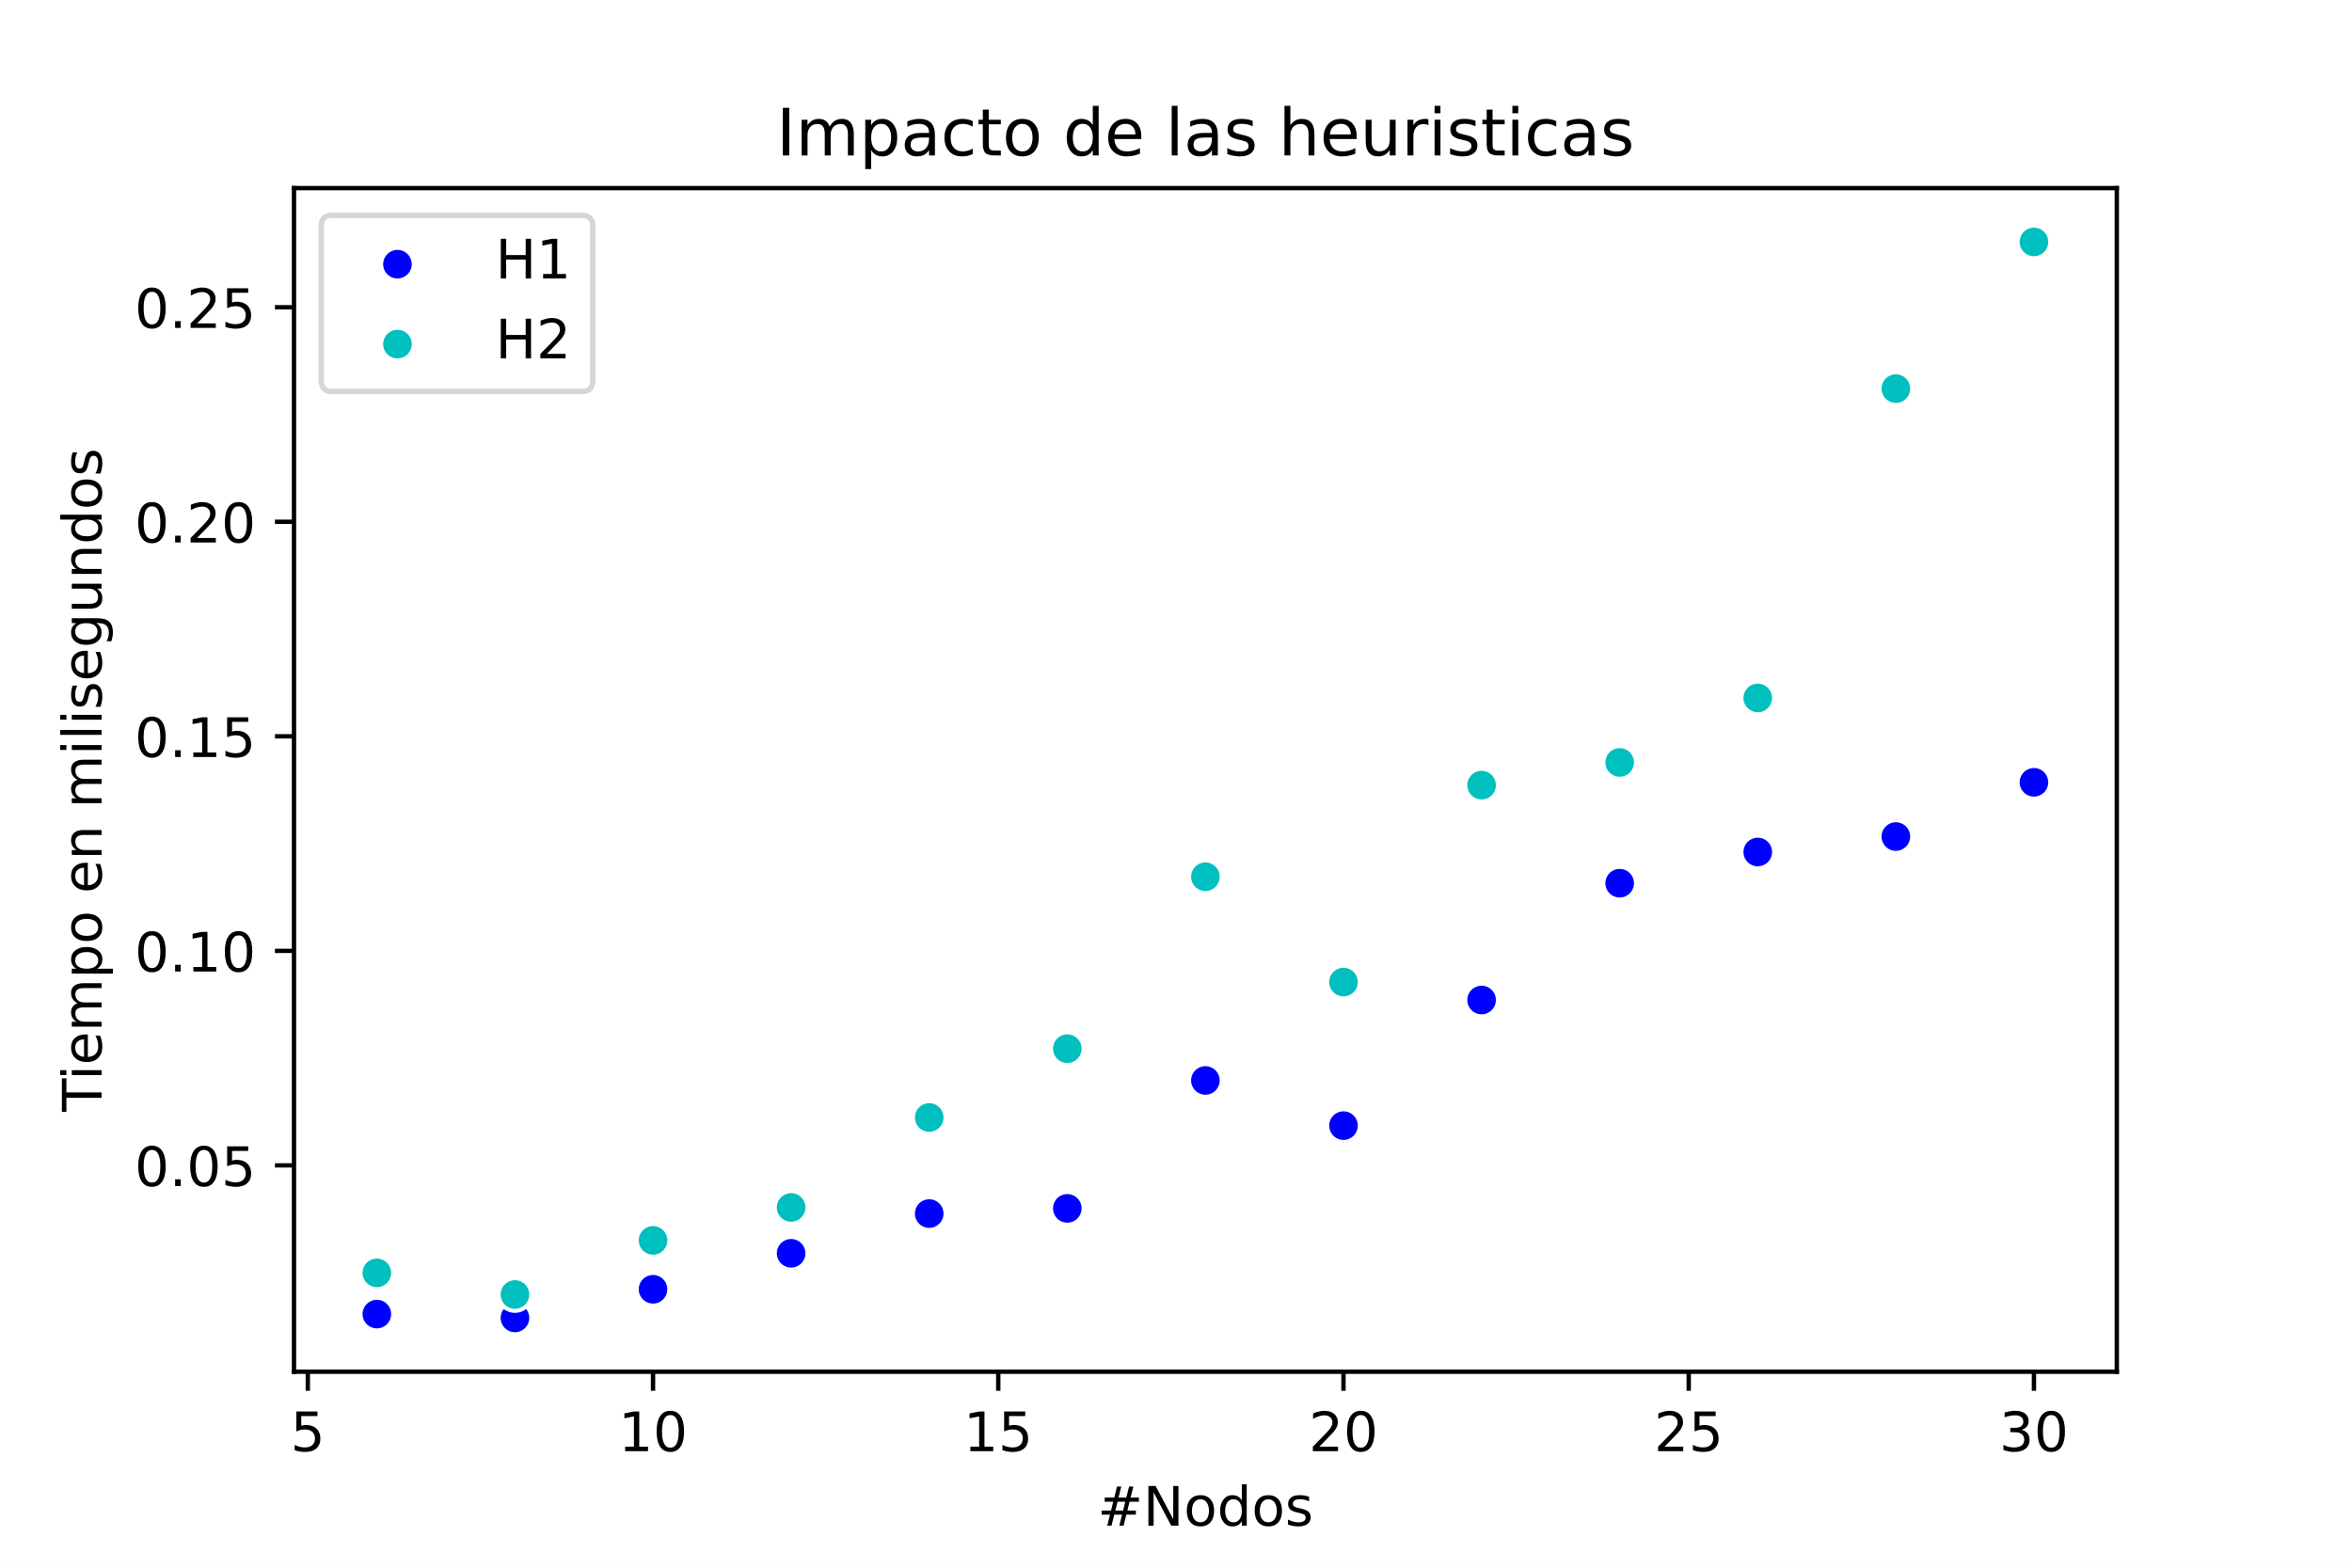
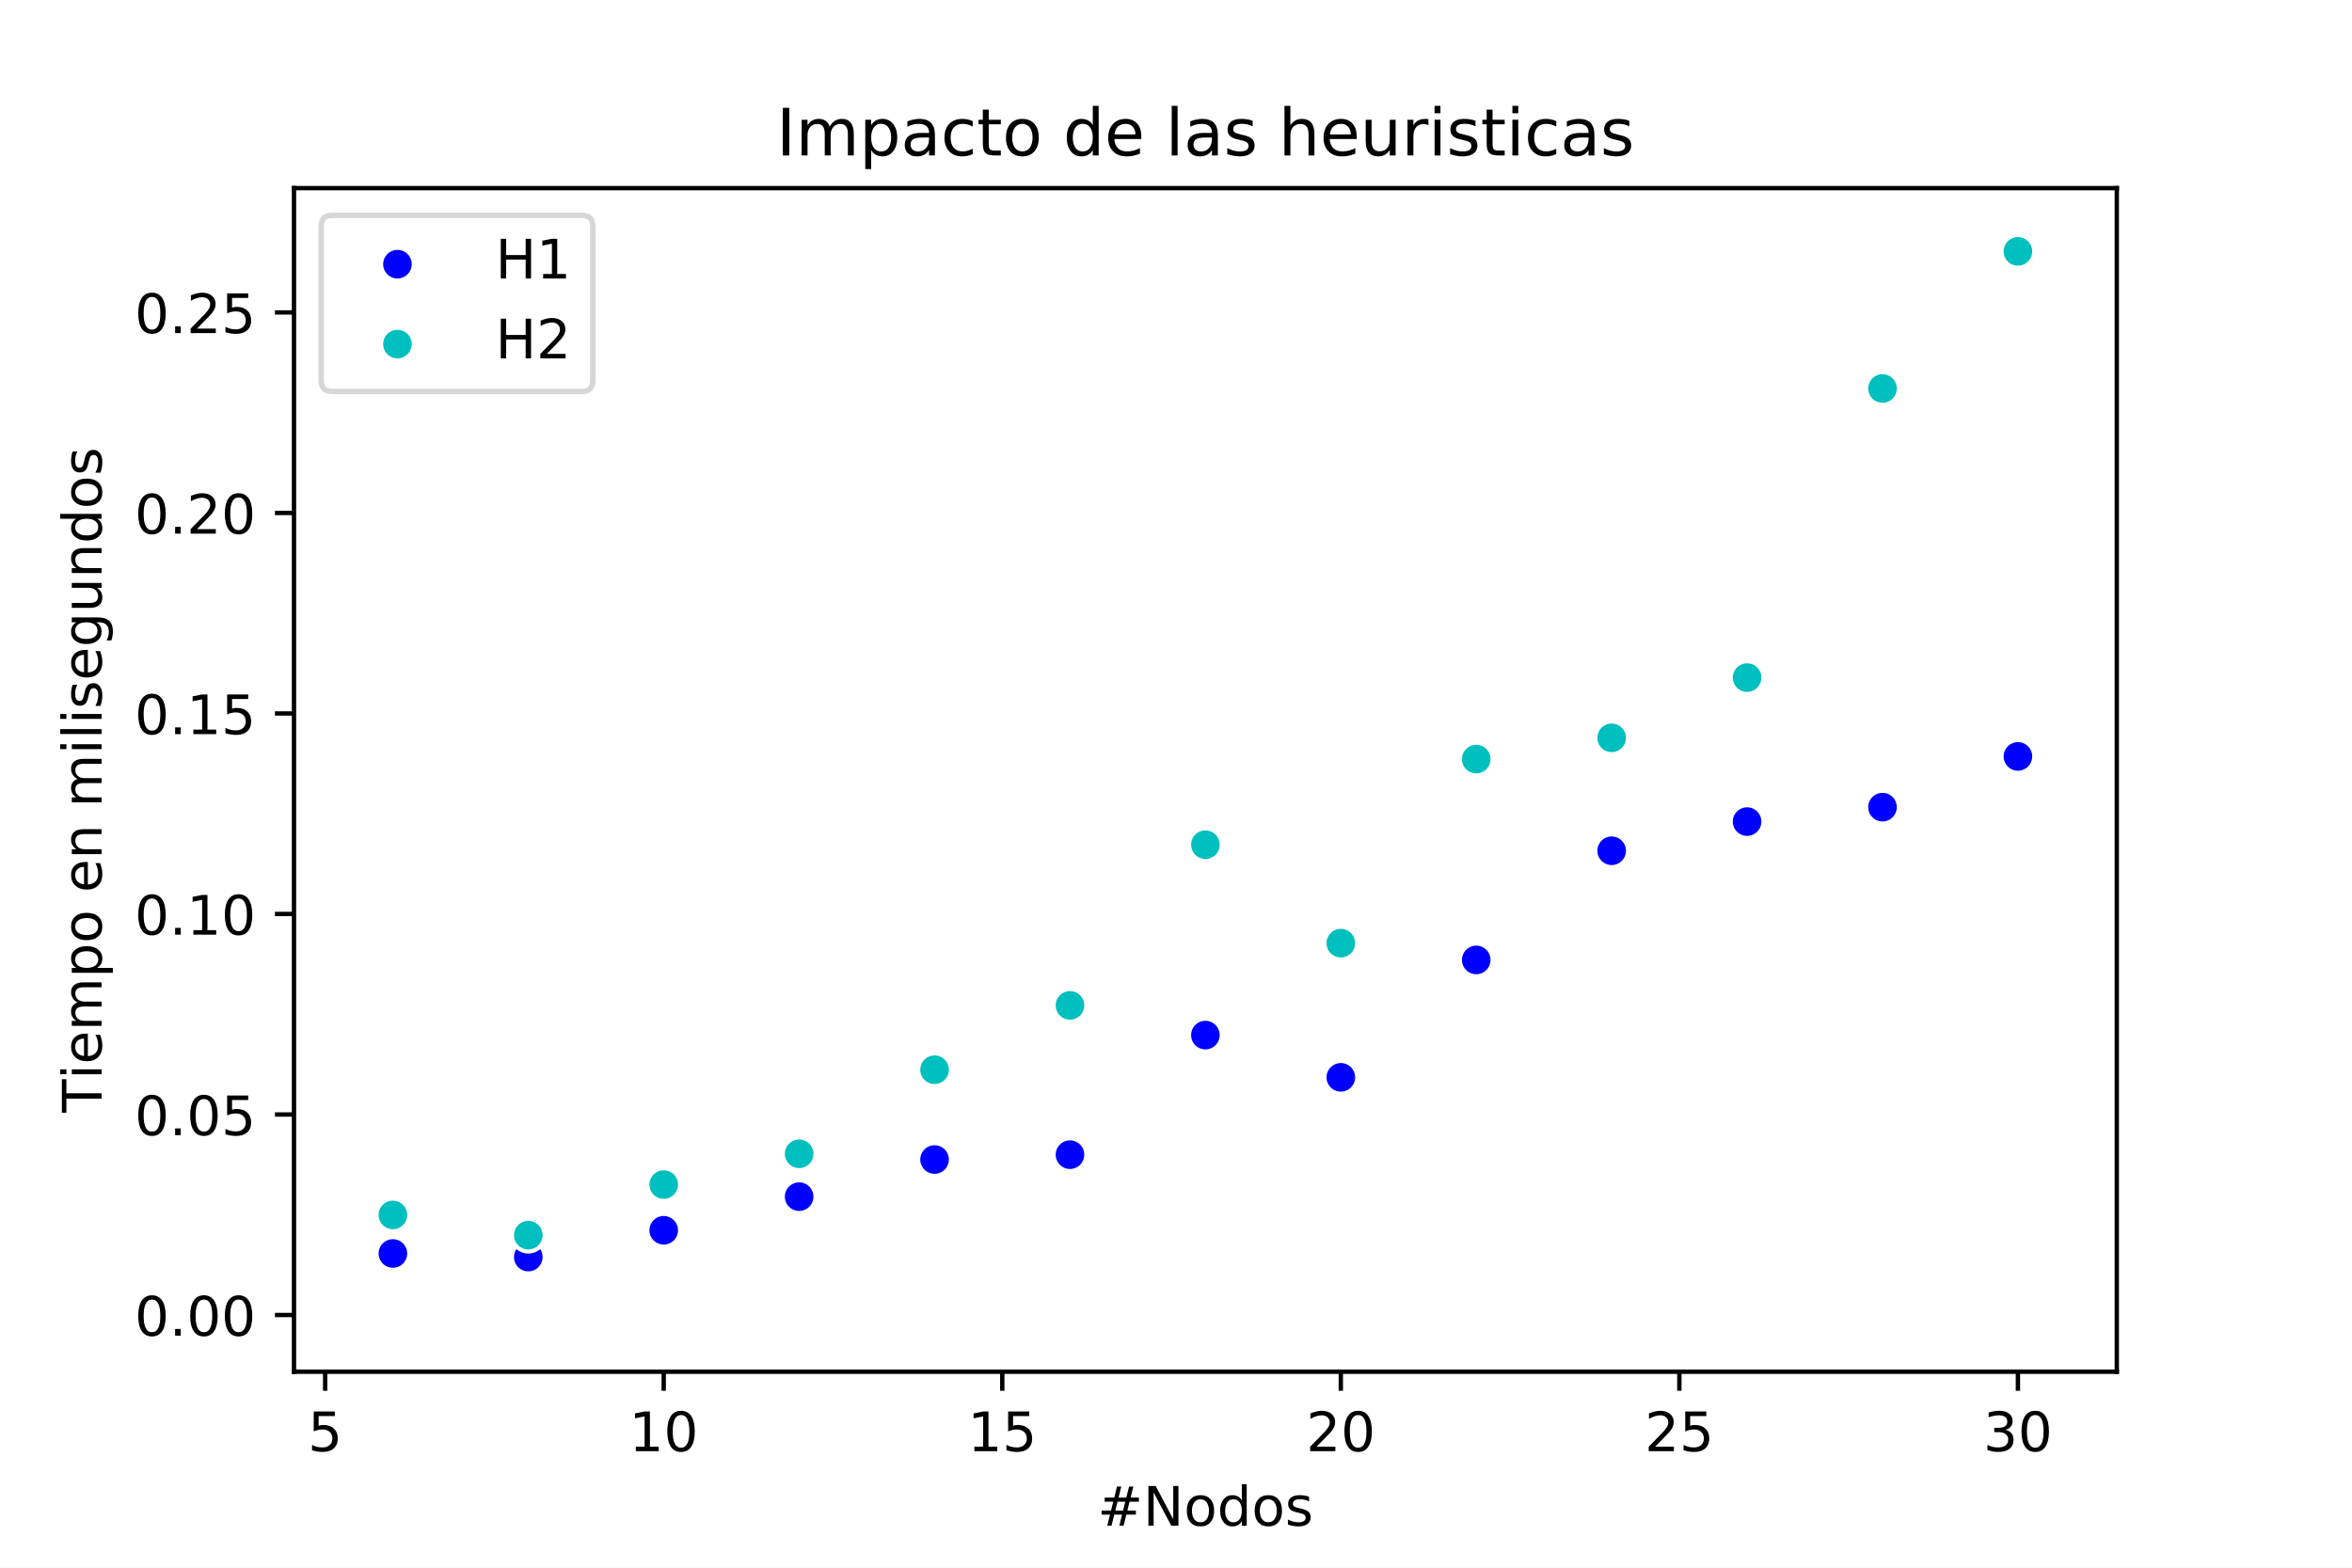
<svg xmlns="http://www.w3.org/2000/svg" xmlns:xlink="http://www.w3.org/1999/xlink" height="288pt" version="1.1" viewBox="0 0 432 288" width="432pt">
  <defs>
    <style type="text/css">
*{stroke-linecap:butt;stroke-linejoin:round;}
  </style>
  </defs>
  <g id="figure_1">
    <g id="patch_1">
      <path d="M 0 288  L 432 288  L 432 0  L 0 0  z " style="fill:#ffffff;" />
    </g>
    <g id="axes_1">
      <g id="patch_2">
        <path d="M 54 252  L 388.8 252  L 388.8 34.56  L 54 34.56  z " style="fill:#ffffff;" />
      </g>
      <g id="PathCollection_1">
        <defs>
-           <path d="M 0 3  C 0.796 3 1.559 2.684 2.121 2.121  C 2.684 1.559 3 0.796 3 0  C 3 -0.796 2.684 -1.559 2.121 -2.121  C 1.559 -2.684 0.796 -3 0 -3  C -0.796 -3 -1.559 -2.684 -2.121 -2.121  C -2.684 -1.559 -3 -0.796 -3 0  C -3 0.796 -2.684 1.559 -2.121 2.121  C -1.559 2.684 -0.796 3 0 3  z " id="mae874a9958" style="stroke:#ffffff;stroke-width:0.75;" />
+           <path d="M 0 3  C 0.796 3 1.559 2.684 2.121 2.121  C 2.684 1.559 3 0.796 3 0  C 3 -0.796 2.684 -1.559 2.121 -2.121  C 1.559 -2.684 0.796 -3 0 -3  C -0.796 -3 -1.559 -2.684 -2.121 -2.121  C -2.684 -1.559 -3 -0.796 -3 0  C -3 0.796 -2.684 1.559 -2.121 2.121  C -1.559 2.684 -0.796 3 0 3  z " id="m3d71fb5de3" style="stroke:#ffffff;stroke-width:0.75;" />
        </defs>
-         <g clip-path="url(#p1e01db3fd3)">
-           <use style="fill:#0000ff;stroke:#ffffff;stroke-width:0.75;" x="69.218" xlink:href="#mae874a9958" y="241.412" />
-           <use style="fill:#0000ff;stroke:#ffffff;stroke-width:0.75;" x="94.582" xlink:href="#mae874a9958" y="242.116" />
-           <use style="fill:#0000ff;stroke:#ffffff;stroke-width:0.75;" x="119.945" xlink:href="#mae874a9958" y="236.854" />
-           <use style="fill:#0000ff;stroke:#ffffff;stroke-width:0.75;" x="145.309" xlink:href="#mae874a9958" y="230.244" />
-           <use style="fill:#0000ff;stroke:#ffffff;stroke-width:0.75;" x="170.673" xlink:href="#mae874a9958" y="222.946" />
-           <use style="fill:#0000ff;stroke:#ffffff;stroke-width:0.75;" x="196.036" xlink:href="#mae874a9958" y="221.992" />
-           <use style="fill:#0000ff;stroke:#ffffff;stroke-width:0.75;" x="221.4" xlink:href="#mae874a9958" y="198.49" />
-           <use style="fill:#0000ff;stroke:#ffffff;stroke-width:0.75;" x="246.764" xlink:href="#mae874a9958" y="206.788" />
-           <use style="fill:#0000ff;stroke:#ffffff;stroke-width:0.75;" x="272.127" xlink:href="#mae874a9958" y="183.713" />
-           <use style="fill:#0000ff;stroke:#ffffff;stroke-width:0.75;" x="297.491" xlink:href="#mae874a9958" y="162.256" />
-           <use style="fill:#0000ff;stroke:#ffffff;stroke-width:0.75;" x="322.855" xlink:href="#mae874a9958" y="156.522" />
-           <use style="fill:#0000ff;stroke:#ffffff;stroke-width:0.75;" x="348.218" xlink:href="#mae874a9958" y="153.684" />
-           <use style="fill:#0000ff;stroke:#ffffff;stroke-width:0.75;" x="373.582" xlink:href="#mae874a9958" y="143.717" />
+         <g clip-path="url(#p40832e9877)">
+           <use style="fill:#0000ff;stroke:#ffffff;stroke-width:0.75;" x="72.163" xlink:href="#m3d71fb5de3" y="230.277" />
+           <use style="fill:#0000ff;stroke:#ffffff;stroke-width:0.75;" x="97.035" xlink:href="#m3d71fb5de3" y="230.935" />
+           <use style="fill:#0000ff;stroke:#ffffff;stroke-width:0.75;" x="121.908" xlink:href="#m3d71fb5de3" y="226.016" />
+           <use style="fill:#0000ff;stroke:#ffffff;stroke-width:0.75;" x="146.781" xlink:href="#m3d71fb5de3" y="219.838" />
+           <use style="fill:#0000ff;stroke:#ffffff;stroke-width:0.75;" x="171.654" xlink:href="#m3d71fb5de3" y="213.018" />
+           <use style="fill:#0000ff;stroke:#ffffff;stroke-width:0.75;" x="196.527" xlink:href="#m3d71fb5de3" y="212.126" />
+           <use style="fill:#0000ff;stroke:#ffffff;stroke-width:0.75;" x="221.4" xlink:href="#m3d71fb5de3" y="190.159" />
+           <use style="fill:#0000ff;stroke:#ffffff;stroke-width:0.75;" x="246.273" xlink:href="#m3d71fb5de3" y="197.916" />
+           <use style="fill:#0000ff;stroke:#ffffff;stroke-width:0.75;" x="271.146" xlink:href="#m3d71fb5de3" y="176.348" />
+           <use style="fill:#0000ff;stroke:#ffffff;stroke-width:0.75;" x="296.019" xlink:href="#m3d71fb5de3" y="156.293" />
+           <use style="fill:#0000ff;stroke:#ffffff;stroke-width:0.75;" x="320.892" xlink:href="#m3d71fb5de3" y="150.934" />
+           <use style="fill:#0000ff;stroke:#ffffff;stroke-width:0.75;" x="345.765" xlink:href="#m3d71fb5de3" y="148.281" />
+           <use style="fill:#0000ff;stroke:#ffffff;stroke-width:0.75;" x="370.637" xlink:href="#m3d71fb5de3" y="138.965" />
        </g>
      </g>
      <g id="PathCollection_2">
        <defs>
-           <path d="M 0 3  C 0.796 3 1.559 2.684 2.121 2.121  C 2.684 1.559 3 0.796 3 0  C 3 -0.796 2.684 -1.559 2.121 -2.121  C 1.559 -2.684 0.796 -3 0 -3  C -0.796 -3 -1.559 -2.684 -2.121 -2.121  C -2.684 -1.559 -3 -0.796 -3 0  C -3 0.796 -2.684 1.559 -2.121 2.121  C -1.559 2.684 -0.796 3 0 3  z " id="mb5995cfe85" style="stroke:#ffffff;stroke-width:0.75;" />
+           <path d="M 0 3  C 0.796 3 1.559 2.684 2.121 2.121  C 2.684 1.559 3 0.796 3 0  C 3 -0.796 2.684 -1.559 2.121 -2.121  C 1.559 -2.684 0.796 -3 0 -3  C -0.796 -3 -1.559 -2.684 -2.121 -2.121  C -2.684 -1.559 -3 -0.796 -3 0  C -3 0.796 -2.684 1.559 -2.121 2.121  C -1.559 2.684 -0.796 3 0 3  z " id="m38a2ca3665" style="stroke:#ffffff;stroke-width:0.75;" />
        </defs>
-         <g clip-path="url(#p1e01db3fd3)">
-           <use style="fill:#00bfbf;stroke:#ffffff;stroke-width:0.75;" x="69.218" xlink:href="#mb5995cfe85" y="233.839" />
-           <use style="fill:#00bfbf;stroke:#ffffff;stroke-width:0.75;" x="94.582" xlink:href="#mb5995cfe85" y="237.812" />
-           <use style="fill:#00bfbf;stroke:#ffffff;stroke-width:0.75;" x="119.945" xlink:href="#mb5995cfe85" y="227.869" />
-           <use style="fill:#00bfbf;stroke:#ffffff;stroke-width:0.75;" x="145.309" xlink:href="#mb5995cfe85" y="221.818" />
-           <use style="fill:#00bfbf;stroke:#ffffff;stroke-width:0.75;" x="170.673" xlink:href="#mb5995cfe85" y="205.294" />
-           <use style="fill:#00bfbf;stroke:#ffffff;stroke-width:0.75;" x="196.036" xlink:href="#mb5995cfe85" y="192.651" />
-           <use style="fill:#00bfbf;stroke:#ffffff;stroke-width:0.75;" x="221.4" xlink:href="#mb5995cfe85" y="161.064" />
-           <use style="fill:#00bfbf;stroke:#ffffff;stroke-width:0.75;" x="246.764" xlink:href="#mb5995cfe85" y="180.416" />
-           <use style="fill:#00bfbf;stroke:#ffffff;stroke-width:0.75;" x="272.127" xlink:href="#mb5995cfe85" y="144.239" />
-           <use style="fill:#00bfbf;stroke:#ffffff;stroke-width:0.75;" x="297.491" xlink:href="#mb5995cfe85" y="140.063" />
-           <use style="fill:#00bfbf;stroke:#ffffff;stroke-width:0.75;" x="322.855" xlink:href="#mb5995cfe85" y="128.221" />
-           <use style="fill:#00bfbf;stroke:#ffffff;stroke-width:0.75;" x="348.218" xlink:href="#mb5995cfe85" y="71.394" />
-           <use style="fill:#00bfbf;stroke:#ffffff;stroke-width:0.75;" x="373.582" xlink:href="#mb5995cfe85" y="44.444" />
+         <g clip-path="url(#p40832e9877)">
+           <use style="fill:#00bfbf;stroke:#ffffff;stroke-width:0.75;" x="72.163" xlink:href="#m38a2ca3665" y="223.199" />
+           <use style="fill:#00bfbf;stroke:#ffffff;stroke-width:0.75;" x="97.035" xlink:href="#m38a2ca3665" y="226.912" />
+           <use style="fill:#00bfbf;stroke:#ffffff;stroke-width:0.75;" x="121.908" xlink:href="#m38a2ca3665" y="217.618" />
+           <use style="fill:#00bfbf;stroke:#ffffff;stroke-width:0.75;" x="146.781" xlink:href="#m38a2ca3665" y="211.963" />
+           <use style="fill:#00bfbf;stroke:#ffffff;stroke-width:0.75;" x="171.654" xlink:href="#m38a2ca3665" y="196.519" />
+           <use style="fill:#00bfbf;stroke:#ffffff;stroke-width:0.75;" x="196.527" xlink:href="#m38a2ca3665" y="184.702" />
+           <use style="fill:#00bfbf;stroke:#ffffff;stroke-width:0.75;" x="221.4" xlink:href="#m38a2ca3665" y="155.179" />
+           <use style="fill:#00bfbf;stroke:#ffffff;stroke-width:0.75;" x="246.273" xlink:href="#m38a2ca3665" y="173.267" />
+           <use style="fill:#00bfbf;stroke:#ffffff;stroke-width:0.75;" x="271.146" xlink:href="#m38a2ca3665" y="139.453" />
+           <use style="fill:#00bfbf;stroke:#ffffff;stroke-width:0.75;" x="296.019" xlink:href="#m38a2ca3665" y="135.55" />
+           <use style="fill:#00bfbf;stroke:#ffffff;stroke-width:0.75;" x="320.892" xlink:href="#m38a2ca3665" y="124.482" />
+           <use style="fill:#00bfbf;stroke:#ffffff;stroke-width:0.75;" x="345.765" xlink:href="#m38a2ca3665" y="71.368" />
+           <use style="fill:#00bfbf;stroke:#ffffff;stroke-width:0.75;" x="370.637" xlink:href="#m38a2ca3665" y="46.179" />
        </g>
      </g>
      <g id="matplotlib.axis_1">
        <g id="xtick_1">
          <g id="line2d_1">
            <defs>
-               <path d="M 0 0  L 0 3.5  " id="m25c4a63af0" style="stroke:#000000;stroke-width:0.8;" />
-             </defs>
-             <g>
-               <use style="stroke:#000000;stroke-width:0.8;" x="56.536" xlink:href="#m25c4a63af0" y="252" />
+               <path d="M 0 0  L 0 3.5  " id="m99ac7ead2f" style="stroke:#000000;stroke-width:0.8;" />
+             </defs>
+             <g>
+               <use style="stroke:#000000;stroke-width:0.8;" x="59.726" xlink:href="#m99ac7ead2f" y="252" />
            </g>
          </g>
          <g id="text_1">
            <defs>
              <path d="M 10.797 72.906  L 49.516 72.906  L 49.516 64.594  L 19.828 64.594  L 19.828 46.734  Q 21.969 47.469 24.109 47.828  Q 26.266 48.188 28.422 48.188  Q 40.625 48.188 47.75 41.5  Q 54.891 34.812 54.891 23.391  Q 54.891 11.625 47.562 5.094  Q 40.234 -1.422 26.906 -1.422  Q 22.312 -1.422 17.547 -0.641  Q 12.797 0.141 7.719 1.703  L 7.719 11.625  Q 12.109 9.234 16.797 8.062  Q 21.484 6.891 26.703 6.891  Q 35.156 6.891 40.078 11.328  Q 45.016 15.766 45.016 23.391  Q 45.016 31 40.078 35.438  Q 35.156 39.891 26.703 39.891  Q 22.75 39.891 18.812 39.016  Q 14.891 38.141 10.797 36.281  z " id="DejaVuSans-53" />
            </defs>
-             <g transform="translate(53.35511 266.5984)scale(0.1 -0.1)">
+             <g transform="translate(56.54485 266.5984)scale(0.1 -0.1)">
              <use xlink:href="#DejaVuSans-53" />
            </g>
          </g>
        </g>
        <g id="xtick_2">
          <g id="line2d_2">
            <g>
-               <use style="stroke:#000000;stroke-width:0.8;" x="119.945" xlink:href="#m25c4a63af0" y="252" />
+               <use style="stroke:#000000;stroke-width:0.8;" x="121.908" xlink:href="#m99ac7ead2f" y="252" />
            </g>
          </g>
          <g id="text_2">
            <defs>
              <path d="M 12.406 8.297  L 28.516 8.297  L 28.516 63.922  L 10.984 60.406  L 10.984 69.391  L 28.422 72.906  L 38.281 72.906  L 38.281 8.297  L 54.391 8.297  L 54.391 0  L 12.406 0  z " id="DejaVuSans-49" />
              <path d="M 31.781 66.406  Q 24.172 66.406 20.328 58.906  Q 16.5 51.422 16.5 36.375  Q 16.5 21.391 20.328 13.891  Q 24.172 6.391 31.781 6.391  Q 39.453 6.391 43.281 13.891  Q 47.125 21.391 47.125 36.375  Q 47.125 51.422 43.281 58.906  Q 39.453 66.406 31.781 66.406  z M 31.781 74.219  Q 44.047 74.219 50.516 64.516  Q 56.984 54.828 56.984 36.375  Q 56.984 17.969 50.516 8.266  Q 44.047 -1.422 31.781 -1.422  Q 19.531 -1.422 13.062 8.266  Q 6.594 17.969 6.594 36.375  Q 6.594 54.828 13.062 64.516  Q 19.531 74.219 31.781 74.219  z " id="DejaVuSans-48" />
            </defs>
-             <g transform="translate(113.583 266.5984)scale(0.1 -0.1)">
+             <g transform="translate(115.5459 266.5984)scale(0.1 -0.1)">
              <use xlink:href="#DejaVuSans-49" />
              <use x="63.623" xlink:href="#DejaVuSans-48" />
            </g>
          </g>
        </g>
        <g id="xtick_3">
          <g id="line2d_3">
            <g>
-               <use style="stroke:#000000;stroke-width:0.8;" x="183.355" xlink:href="#m25c4a63af0" y="252" />
+               <use style="stroke:#000000;stroke-width:0.8;" x="184.091" xlink:href="#m99ac7ead2f" y="252" />
            </g>
          </g>
          <g id="text_3">
-             <g transform="translate(176.992 266.5984)scale(0.1 -0.1)">
+             <g transform="translate(177.7281 266.5984)scale(0.1 -0.1)">
              <use xlink:href="#DejaVuSans-49" />
              <use x="63.623" xlink:href="#DejaVuSans-53" />
            </g>
          </g>
        </g>
        <g id="xtick_4">
          <g id="line2d_4">
            <g>
-               <use style="stroke:#000000;stroke-width:0.8;" x="246.764" xlink:href="#m25c4a63af0" y="252" />
+               <use style="stroke:#000000;stroke-width:0.8;" x="246.273" xlink:href="#m99ac7ead2f" y="252" />
            </g>
          </g>
          <g id="text_4">
            <defs>
              <path d="M 19.188 8.297  L 53.609 8.297  L 53.609 0  L 7.328 0  L 7.328 8.297  Q 12.938 14.109 22.625 23.891  Q 32.328 33.688 34.812 36.531  Q 39.547 41.844 41.422 45.531  Q 43.312 49.219 43.312 52.781  Q 43.312 58.594 39.234 62.25  Q 35.156 65.922 28.609 65.922  Q 23.969 65.922 18.812 64.312  Q 13.672 62.703 7.812 59.422  L 7.812 69.391  Q 13.766 71.781 18.938 73  Q 24.125 74.219 28.422 74.219  Q 39.75 74.219 46.484 68.547  Q 53.219 62.891 53.219 53.422  Q 53.219 48.922 51.531 44.891  Q 49.859 40.875 45.406 35.406  Q 44.188 33.984 37.641 27.219  Q 31.109 20.453 19.188 8.297  z " id="DejaVuSans-50" />
            </defs>
-             <g transform="translate(240.4011 266.5984)scale(0.1 -0.1)">
+             <g transform="translate(239.9104 266.5984)scale(0.1 -0.1)">
              <use xlink:href="#DejaVuSans-50" />
              <use x="63.623" xlink:href="#DejaVuSans-48" />
            </g>
          </g>
        </g>
        <g id="xtick_5">
          <g id="line2d_5">
            <g>
-               <use style="stroke:#000000;stroke-width:0.8;" x="310.173" xlink:href="#m25c4a63af0" y="252" />
+               <use style="stroke:#000000;stroke-width:0.8;" x="308.455" xlink:href="#m99ac7ead2f" y="252" />
            </g>
          </g>
          <g id="text_5">
-             <g transform="translate(303.8102 266.5984)scale(0.1 -0.1)">
+             <g transform="translate(302.0927 266.5984)scale(0.1 -0.1)">
              <use xlink:href="#DejaVuSans-50" />
              <use x="63.623" xlink:href="#DejaVuSans-53" />
            </g>
          </g>
        </g>
        <g id="xtick_6">
          <g id="line2d_6">
            <g>
-               <use style="stroke:#000000;stroke-width:0.8;" x="373.582" xlink:href="#m25c4a63af0" y="252" />
+               <use style="stroke:#000000;stroke-width:0.8;" x="370.637" xlink:href="#m99ac7ead2f" y="252" />
            </g>
          </g>
          <g id="text_6">
            <defs>
              <path d="M 40.578 39.312  Q 47.656 37.797 51.625 33  Q 55.609 28.219 55.609 21.188  Q 55.609 10.406 48.188 4.484  Q 40.766 -1.422 27.094 -1.422  Q 22.516 -1.422 17.656 -0.516  Q 12.797 0.391 7.625 2.203  L 7.625 11.719  Q 11.719 9.328 16.594 8.109  Q 21.484 6.891 26.812 6.891  Q 36.078 6.891 40.938 10.547  Q 45.797 14.203 45.797 21.188  Q 45.797 27.641 41.281 31.266  Q 36.766 34.906 28.719 34.906  L 20.219 34.906  L 20.219 43.016  L 29.109 43.016  Q 36.375 43.016 40.234 45.922  Q 44.094 48.828 44.094 54.297  Q 44.094 59.906 40.109 62.906  Q 36.141 65.922 28.719 65.922  Q 24.656 65.922 20.016 65.031  Q 15.375 64.156 9.812 62.312  L 9.812 71.094  Q 15.438 72.656 20.344 73.438  Q 25.25 74.219 29.594 74.219  Q 40.828 74.219 47.359 69.109  Q 53.906 64.016 53.906 55.328  Q 53.906 49.266 50.438 45.094  Q 46.969 40.922 40.578 39.312  z " id="DejaVuSans-51" />
            </defs>
-             <g transform="translate(367.2193 266.5984)scale(0.1 -0.1)">
+             <g transform="translate(364.2749 266.5984)scale(0.1 -0.1)">
              <use xlink:href="#DejaVuSans-51" />
              <use x="63.623" xlink:href="#DejaVuSans-48" />
            </g>
          </g>
        </g>
        <g id="text_7">
          <defs>
            <path d="M 51.125 44  L 36.922 44  L 32.812 27.688  L 47.125 27.688  z M 43.797 71.781  L 38.719 51.516  L 52.984 51.516  L 58.109 71.781  L 65.922 71.781  L 60.891 51.516  L 76.125 51.516  L 76.125 44  L 58.984 44  L 54.984 27.688  L 70.516 27.688  L 70.516 20.219  L 53.078 20.219  L 48 0  L 40.188 0  L 45.219 20.219  L 30.906 20.219  L 25.875 0  L 18.016 0  L 23.094 20.219  L 7.719 20.219  L 7.719 27.688  L 24.906 27.688  L 29 44  L 13.281 44  L 13.281 51.516  L 30.906 51.516  L 35.891 71.781  z " id="DejaVuSans-35" />
            <path d="M 9.812 72.906  L 23.094 72.906  L 55.422 11.922  L 55.422 72.906  L 64.984 72.906  L 64.984 0  L 51.703 0  L 19.391 60.984  L 19.391 0  L 9.812 0  z " id="DejaVuSans-78" />
            <path d="M 30.609 48.391  Q 23.391 48.391 19.188 42.75  Q 14.984 37.109 14.984 27.297  Q 14.984 17.484 19.156 11.844  Q 23.344 6.203 30.609 6.203  Q 37.797 6.203 41.984 11.859  Q 46.188 17.531 46.188 27.297  Q 46.188 37.016 41.984 42.703  Q 37.797 48.391 30.609 48.391  z M 30.609 56  Q 42.328 56 49.016 48.375  Q 55.719 40.766 55.719 27.297  Q 55.719 13.875 49.016 6.219  Q 42.328 -1.422 30.609 -1.422  Q 18.844 -1.422 12.172 6.219  Q 5.516 13.875 5.516 27.297  Q 5.516 40.766 12.172 48.375  Q 18.844 56 30.609 56  z " id="DejaVuSans-111" />
            <path d="M 45.406 46.391  L 45.406 75.984  L 54.391 75.984  L 54.391 0  L 45.406 0  L 45.406 8.203  Q 42.578 3.328 38.25 0.953  Q 33.938 -1.422 27.875 -1.422  Q 17.969 -1.422 11.734 6.484  Q 5.516 14.406 5.516 27.297  Q 5.516 40.188 11.734 48.094  Q 17.969 56 27.875 56  Q 33.938 56 38.25 53.625  Q 42.578 51.266 45.406 46.391  z M 14.797 27.297  Q 14.797 17.391 18.875 11.75  Q 22.953 6.109 30.078 6.109  Q 37.203 6.109 41.297 11.75  Q 45.406 17.391 45.406 27.297  Q 45.406 37.203 41.297 42.844  Q 37.203 48.484 30.078 48.484  Q 22.953 48.484 18.875 42.844  Q 14.797 37.203 14.797 27.297  z " id="DejaVuSans-100" />
            <path d="M 44.281 53.078  L 44.281 44.578  Q 40.484 46.531 36.375 47.5  Q 32.281 48.484 27.875 48.484  Q 21.188 48.484 17.844 46.438  Q 14.5 44.391 14.5 40.281  Q 14.5 37.156 16.891 35.375  Q 19.281 33.594 26.516 31.984  L 29.594 31.297  Q 39.156 29.25 43.188 25.516  Q 47.219 21.781 47.219 15.094  Q 47.219 7.469 41.188 3.016  Q 35.156 -1.422 24.609 -1.422  Q 20.219 -1.422 15.453 -0.562  Q 10.688 0.297 5.422 2  L 5.422 11.281  Q 10.406 8.688 15.234 7.391  Q 20.062 6.109 24.812 6.109  Q 31.156 6.109 34.562 8.281  Q 37.984 10.453 37.984 14.406  Q 37.984 18.062 35.516 20.016  Q 33.062 21.969 24.703 23.781  L 21.578 24.516  Q 13.234 26.266 9.516 29.906  Q 5.812 33.547 5.812 39.891  Q 5.812 47.609 11.281 51.797  Q 16.75 56 26.812 56  Q 31.781 56 36.172 55.266  Q 40.578 54.547 44.281 53.078  z " id="DejaVuSans-115" />
          </defs>
          <g transform="translate(201.5719 280.2766)scale(0.1 -0.1)">
            <use xlink:href="#DejaVuSans-35" />
            <use x="83.789" xlink:href="#DejaVuSans-78" />
            <use x="158.594" xlink:href="#DejaVuSans-111" />
            <use x="219.775" xlink:href="#DejaVuSans-100" />
            <use x="283.252" xlink:href="#DejaVuSans-111" />
            <use x="344.434" xlink:href="#DejaVuSans-115" />
          </g>
        </g>
      </g>
      <g id="matplotlib.axis_2">
        <g id="ytick_1">
          <g id="line2d_7">
            <defs>
-               <path d="M 0 0  L -3.5 0  " id="m6a67fa7d9d" style="stroke:#000000;stroke-width:0.8;" />
-             </defs>
-             <g>
-               <use style="stroke:#000000;stroke-width:0.8;" x="54" xlink:href="#m6a67fa7d9d" y="214.093" />
+               <path d="M 0 0  L -3.5 0  " id="m29cf73352a" style="stroke:#000000;stroke-width:0.8;" />
+             </defs>
+             <g>
+               <use style="stroke:#000000;stroke-width:0.8;" x="54" xlink:href="#m29cf73352a" y="241.58" />
            </g>
          </g>
          <g id="text_8">
            <defs>
              <path d="M 10.688 12.406  L 21 12.406  L 21 0  L 10.688 0  z " id="DejaVuSans-46" />
            </defs>
-             <g transform="translate(24.73438 217.8926)scale(0.1 -0.1)">
+             <g transform="translate(24.73438 245.3793)scale(0.1 -0.1)">
+               <use xlink:href="#DejaVuSans-48" />
+               <use x="63.623" xlink:href="#DejaVuSans-46" />
+               <use x="95.41" xlink:href="#DejaVuSans-48" />
+               <use x="159.033" xlink:href="#DejaVuSans-48" />
+             </g>
+           </g>
+         </g>
+         <g id="ytick_2">
+           <g id="line2d_8">
+             <g>
+               <use style="stroke:#000000;stroke-width:0.8;" x="54" xlink:href="#m29cf73352a" y="204.743" />
+             </g>
+           </g>
+           <g id="text_9">
+             <g transform="translate(24.73438 208.5425)scale(0.1 -0.1)">
              <use xlink:href="#DejaVuSans-48" />
              <use x="63.623" xlink:href="#DejaVuSans-46" />
              <use x="95.41" xlink:href="#DejaVuSans-48" />
              <use x="159.033" xlink:href="#DejaVuSans-53" />
            </g>
          </g>
        </g>
-         <g id="ytick_2">
-           <g id="line2d_8">
-             <g>
-               <use style="stroke:#000000;stroke-width:0.8;" x="54" xlink:href="#m6a67fa7d9d" y="174.681" />
-             </g>
-           </g>
-           <g id="text_9">
-             <g transform="translate(24.73438 178.4804)scale(0.1 -0.1)">
+         <g id="ytick_3">
+           <g id="line2d_9">
+             <g>
+               <use style="stroke:#000000;stroke-width:0.8;" x="54" xlink:href="#m29cf73352a" y="167.906" />
+             </g>
+           </g>
+           <g id="text_10">
+             <g transform="translate(24.73438 171.7056)scale(0.1 -0.1)">
              <use xlink:href="#DejaVuSans-48" />
              <use x="63.623" xlink:href="#DejaVuSans-46" />
              <use x="95.41" xlink:href="#DejaVuSans-49" />
              <use x="159.033" xlink:href="#DejaVuSans-48" />
            </g>
          </g>
        </g>
-         <g id="ytick_3">
-           <g id="line2d_9">
-             <g>
-               <use style="stroke:#000000;stroke-width:0.8;" x="54" xlink:href="#m6a67fa7d9d" y="135.269" />
-             </g>
-           </g>
-           <g id="text_10">
-             <g transform="translate(24.73438 139.0683)scale(0.1 -0.1)">
+         <g id="ytick_4">
+           <g id="line2d_10">
+             <g>
+               <use style="stroke:#000000;stroke-width:0.8;" x="54" xlink:href="#m29cf73352a" y="131.07" />
+             </g>
+           </g>
+           <g id="text_11">
+             <g transform="translate(24.73438 134.8687)scale(0.1 -0.1)">
              <use xlink:href="#DejaVuSans-48" />
              <use x="63.623" xlink:href="#DejaVuSans-46" />
              <use x="95.41" xlink:href="#DejaVuSans-49" />
              <use x="159.033" xlink:href="#DejaVuSans-53" />
            </g>
          </g>
        </g>
-         <g id="ytick_4">
-           <g id="line2d_10">
-             <g>
-               <use style="stroke:#000000;stroke-width:0.8;" x="54" xlink:href="#m6a67fa7d9d" y="95.857" />
-             </g>
-           </g>
-           <g id="text_11">
-             <g transform="translate(24.73438 99.65615)scale(0.1 -0.1)">
+         <g id="ytick_5">
+           <g id="line2d_11">
+             <g>
+               <use style="stroke:#000000;stroke-width:0.8;" x="54" xlink:href="#m29cf73352a" y="94.233" />
+             </g>
+           </g>
+           <g id="text_12">
+             <g transform="translate(24.73438 98.03187)scale(0.1 -0.1)">
              <use xlink:href="#DejaVuSans-48" />
              <use x="63.623" xlink:href="#DejaVuSans-46" />
              <use x="95.41" xlink:href="#DejaVuSans-50" />
              <use x="159.033" xlink:href="#DejaVuSans-48" />
            </g>
          </g>
        </g>
-         <g id="ytick_5">
-           <g id="line2d_11">
-             <g>
-               <use style="stroke:#000000;stroke-width:0.8;" x="54" xlink:href="#m6a67fa7d9d" y="56.445" />
-             </g>
-           </g>
-           <g id="text_12">
-             <g transform="translate(24.73438 60.24401)scale(0.1 -0.1)">
+         <g id="ytick_6">
+           <g id="line2d_12">
+             <g>
+               <use style="stroke:#000000;stroke-width:0.8;" x="54" xlink:href="#m29cf73352a" y="57.396" />
+             </g>
+           </g>
+           <g id="text_13">
+             <g transform="translate(24.73438 61.195)scale(0.1 -0.1)">
              <use xlink:href="#DejaVuSans-48" />
              <use x="63.623" xlink:href="#DejaVuSans-46" />
              <use x="95.41" xlink:href="#DejaVuSans-50" />
              <use x="159.033" xlink:href="#DejaVuSans-53" />
            </g>
          </g>
        </g>
-         <g id="text_13">
+         <g id="text_14">
          <defs>
            <path d="M -0.297 72.906  L 61.375 72.906  L 61.375 64.594  L 35.5 64.594  L 35.5 0  L 25.594 0  L 25.594 64.594  L -0.297 64.594  z " id="DejaVuSans-84" />
            <path d="M 9.422 54.688  L 18.406 54.688  L 18.406 0  L 9.422 0  z M 9.422 75.984  L 18.406 75.984  L 18.406 64.594  L 9.422 64.594  z " id="DejaVuSans-105" />
            <path d="M 56.203 29.594  L 56.203 25.203  L 14.891 25.203  Q 15.484 15.922 20.484 11.062  Q 25.484 6.203 34.422 6.203  Q 39.594 6.203 44.453 7.469  Q 49.312 8.734 54.109 11.281  L 54.109 2.781  Q 49.266 0.734 44.188 -0.344  Q 39.109 -1.422 33.891 -1.422  Q 20.797 -1.422 13.156 6.188  Q 5.516 13.812 5.516 26.812  Q 5.516 40.234 12.766 48.109  Q 20.016 56 32.328 56  Q 43.359 56 49.781 48.891  Q 56.203 41.797 56.203 29.594  z M 47.219 32.234  Q 47.125 39.594 43.094 43.984  Q 39.062 48.391 32.422 48.391  Q 24.906 48.391 20.391 44.141  Q 15.875 39.891 15.188 32.172  z " id="DejaVuSans-101" />
            <path d="M 52 44.188  Q 55.375 50.25 60.062 53.125  Q 64.75 56 71.094 56  Q 79.641 56 84.281 50.016  Q 88.922 44.047 88.922 33.016  L 88.922 0  L 79.891 0  L 79.891 32.719  Q 79.891 40.578 77.094 44.375  Q 74.312 48.188 68.609 48.188  Q 61.625 48.188 57.562 43.547  Q 53.516 38.922 53.516 30.906  L 53.516 0  L 44.484 0  L 44.484 32.719  Q 44.484 40.625 41.703 44.406  Q 38.922 48.188 33.109 48.188  Q 26.219 48.188 22.156 43.531  Q 18.109 38.875 18.109 30.906  L 18.109 0  L 9.078 0  L 9.078 54.688  L 18.109 54.688  L 18.109 46.188  Q 21.188 51.219 25.484 53.609  Q 29.781 56 35.688 56  Q 41.656 56 45.828 52.969  Q 50 49.953 52 44.188  z " id="DejaVuSans-109" />
            <path d="M 18.109 8.203  L 18.109 -20.797  L 9.078 -20.797  L 9.078 54.688  L 18.109 54.688  L 18.109 46.391  Q 20.953 51.266 25.266 53.625  Q 29.594 56 35.594 56  Q 45.562 56 51.781 48.094  Q 58.016 40.188 58.016 27.297  Q 58.016 14.406 51.781 6.484  Q 45.562 -1.422 35.594 -1.422  Q 29.594 -1.422 25.266 0.953  Q 20.953 3.328 18.109 8.203  z M 48.688 27.297  Q 48.688 37.203 44.609 42.844  Q 40.531 48.484 33.406 48.484  Q 26.266 48.484 22.188 42.844  Q 18.109 37.203 18.109 27.297  Q 18.109 17.391 22.188 11.75  Q 26.266 6.109 33.406 6.109  Q 40.531 6.109 44.609 11.75  Q 48.688 17.391 48.688 27.297  z " id="DejaVuSans-112" />
            <path id="DejaVuSans-32" />
            <path d="M 54.891 33.016  L 54.891 0  L 45.906 0  L 45.906 32.719  Q 45.906 40.484 42.875 44.328  Q 39.844 48.188 33.797 48.188  Q 26.516 48.188 22.312 43.547  Q 18.109 38.922 18.109 30.906  L 18.109 0  L 9.078 0  L 9.078 54.688  L 18.109 54.688  L 18.109 46.188  Q 21.344 51.125 25.703 53.562  Q 30.078 56 35.797 56  Q 45.219 56 50.047 50.172  Q 54.891 44.344 54.891 33.016  z " id="DejaVuSans-110" />
            <path d="M 9.422 75.984  L 18.406 75.984  L 18.406 0  L 9.422 0  z " id="DejaVuSans-108" />
            <path d="M 45.406 27.984  Q 45.406 37.75 41.375 43.109  Q 37.359 48.484 30.078 48.484  Q 22.859 48.484 18.828 43.109  Q 14.797 37.75 14.797 27.984  Q 14.797 18.266 18.828 12.891  Q 22.859 7.516 30.078 7.516  Q 37.359 7.516 41.375 12.891  Q 45.406 18.266 45.406 27.984  z M 54.391 6.781  Q 54.391 -7.172 48.188 -13.984  Q 42 -20.797 29.203 -20.797  Q 24.469 -20.797 20.266 -20.094  Q 16.062 -19.391 12.109 -17.922  L 12.109 -9.188  Q 16.062 -11.328 19.922 -12.344  Q 23.781 -13.375 27.781 -13.375  Q 36.625 -13.375 41.016 -8.766  Q 45.406 -4.156 45.406 5.172  L 45.406 9.625  Q 42.625 4.781 38.281 2.391  Q 33.938 0 27.875 0  Q 17.828 0 11.672 7.656  Q 5.516 15.328 5.516 27.984  Q 5.516 40.672 11.672 48.328  Q 17.828 56 27.875 56  Q 33.938 56 38.281 53.609  Q 42.625 51.219 45.406 46.391  L 45.406 54.688  L 54.391 54.688  z " id="DejaVuSans-103" />
            <path d="M 8.5 21.578  L 8.5 54.688  L 17.484 54.688  L 17.484 21.922  Q 17.484 14.156 20.5 10.266  Q 23.531 6.391 29.594 6.391  Q 36.859 6.391 41.078 11.031  Q 45.312 15.672 45.312 23.688  L 45.312 54.688  L 54.297 54.688  L 54.297 0  L 45.312 0  L 45.312 8.406  Q 42.047 3.422 37.719 1  Q 33.406 -1.422 27.688 -1.422  Q 18.266 -1.422 13.375 4.438  Q 8.5 10.297 8.5 21.578  z M 31.109 56  z " id="DejaVuSans-117" />
          </defs>
-           <g transform="translate(18.65469 204.2394)rotate(-90)scale(0.1 -0.1)">
+           <g transform="translate(18.65469 204.3933)rotate(-90)scale(0.1 -0.1)">
            <use xlink:href="#DejaVuSans-84" />
-             <use x="57.959" xlink:href="#DejaVuSans-105" />
-             <use x="85.742" xlink:href="#DejaVuSans-101" />
-             <use x="147.266" xlink:href="#DejaVuSans-109" />
-             <use x="244.678" xlink:href="#DejaVuSans-112" />
-             <use x="308.154" xlink:href="#DejaVuSans-111" />
-             <use x="369.336" xlink:href="#DejaVuSans-32" />
-             <use x="401.123" xlink:href="#DejaVuSans-101" />
-             <use x="462.646" xlink:href="#DejaVuSans-110" />
-             <use x="526.025" xlink:href="#DejaVuSans-32" />
-             <use x="557.812" xlink:href="#DejaVuSans-109" />
-             <use x="655.225" xlink:href="#DejaVuSans-105" />
-             <use x="683.008" xlink:href="#DejaVuSans-108" />
-             <use x="710.791" xlink:href="#DejaVuSans-105" />
-             <use x="738.574" xlink:href="#DejaVuSans-115" />
-             <use x="790.674" xlink:href="#DejaVuSans-101" />
-             <use x="852.197" xlink:href="#DejaVuSans-103" />
-             <use x="915.674" xlink:href="#DejaVuSans-117" />
-             <use x="979.053" xlink:href="#DejaVuSans-110" />
-             <use x="1042.432" xlink:href="#DejaVuSans-100" />
-             <use x="1105.908" xlink:href="#DejaVuSans-111" />
-             <use x="1167.09" xlink:href="#DejaVuSans-115" />
+             <use x="61.037" xlink:href="#DejaVuSans-105" />
+             <use x="88.82" xlink:href="#DejaVuSans-101" />
+             <use x="150.344" xlink:href="#DejaVuSans-109" />
+             <use x="247.756" xlink:href="#DejaVuSans-112" />
+             <use x="311.232" xlink:href="#DejaVuSans-111" />
+             <use x="372.414" xlink:href="#DejaVuSans-32" />
+             <use x="404.201" xlink:href="#DejaVuSans-101" />
+             <use x="465.725" xlink:href="#DejaVuSans-110" />
+             <use x="529.104" xlink:href="#DejaVuSans-32" />
+             <use x="560.891" xlink:href="#DejaVuSans-109" />
+             <use x="658.303" xlink:href="#DejaVuSans-105" />
+             <use x="686.086" xlink:href="#DejaVuSans-108" />
+             <use x="713.869" xlink:href="#DejaVuSans-105" />
+             <use x="741.652" xlink:href="#DejaVuSans-115" />
+             <use x="793.752" xlink:href="#DejaVuSans-101" />
+             <use x="855.275" xlink:href="#DejaVuSans-103" />
+             <use x="918.752" xlink:href="#DejaVuSans-117" />
+             <use x="982.131" xlink:href="#DejaVuSans-110" />
+             <use x="1045.51" xlink:href="#DejaVuSans-100" />
+             <use x="1108.986" xlink:href="#DejaVuSans-111" />
+             <use x="1170.168" xlink:href="#DejaVuSans-115" />
          </g>
        </g>
      </g>
      <g id="patch_3">
        <path d="M 54 252  L 54 34.56  " style="fill:none;stroke:#000000;stroke-linecap:square;stroke-linejoin:miter;stroke-width:0.8;" />
      </g>
      <g id="patch_4">
        <path d="M 388.8 252  L 388.8 34.56  " style="fill:none;stroke:#000000;stroke-linecap:square;stroke-linejoin:miter;stroke-width:0.8;" />
      </g>
      <g id="patch_5">
        <path d="M 54 252  L 388.8 252  " style="fill:none;stroke:#000000;stroke-linecap:square;stroke-linejoin:miter;stroke-width:0.8;" />
      </g>
      <g id="patch_6">
        <path d="M 54 34.56  L 388.8 34.56  " style="fill:none;stroke:#000000;stroke-linecap:square;stroke-linejoin:miter;stroke-width:0.8;" />
      </g>
-       <g id="text_14">
+       <g id="text_15">
        <defs>
          <path d="M 9.812 72.906  L 19.672 72.906  L 19.672 0  L 9.812 0  z " id="DejaVuSans-73" />
          <path d="M 34.281 27.484  Q 23.391 27.484 19.188 25  Q 14.984 22.516 14.984 16.5  Q 14.984 11.719 18.141 8.906  Q 21.297 6.109 26.703 6.109  Q 34.188 6.109 38.703 11.406  Q 43.219 16.703 43.219 25.484  L 43.219 27.484  z M 52.203 31.203  L 52.203 0  L 43.219 0  L 43.219 8.297  Q 40.141 3.328 35.547 0.953  Q 30.953 -1.422 24.312 -1.422  Q 15.922 -1.422 10.953 3.297  Q 6 8.016 6 15.922  Q 6 25.141 12.172 29.828  Q 18.359 34.516 30.609 34.516  L 43.219 34.516  L 43.219 35.406  Q 43.219 41.609 39.141 45  Q 35.062 48.391 27.688 48.391  Q 23 48.391 18.547 47.266  Q 14.109 46.141 10.016 43.891  L 10.016 52.203  Q 14.938 54.109 19.578 55.047  Q 24.219 56 28.609 56  Q 40.484 56 46.344 49.844  Q 52.203 43.703 52.203 31.203  z " id="DejaVuSans-97" />
          <path d="M 48.781 52.594  L 48.781 44.188  Q 44.969 46.297 41.141 47.344  Q 37.312 48.391 33.406 48.391  Q 24.656 48.391 19.812 42.844  Q 14.984 37.312 14.984 27.297  Q 14.984 17.281 19.812 11.734  Q 24.656 6.203 33.406 6.203  Q 37.312 6.203 41.141 7.25  Q 44.969 8.297 48.781 10.406  L 48.781 2.094  Q 45.016 0.344 40.984 -0.531  Q 36.969 -1.422 32.422 -1.422  Q 20.062 -1.422 12.781 6.344  Q 5.516 14.109 5.516 27.297  Q 5.516 40.672 12.859 48.328  Q 20.219 56 33.016 56  Q 37.156 56 41.109 55.141  Q 45.062 54.297 48.781 52.594  z " id="DejaVuSans-99" />
          <path d="M 18.312 70.219  L 18.312 54.688  L 36.812 54.688  L 36.812 47.703  L 18.312 47.703  L 18.312 18.016  Q 18.312 11.328 20.141 9.422  Q 21.969 7.516 27.594 7.516  L 36.812 7.516  L 36.812 0  L 27.594 0  Q 17.188 0 13.234 3.875  Q 9.281 7.766 9.281 18.016  L 9.281 47.703  L 2.688 47.703  L 2.688 54.688  L 9.281 54.688  L 9.281 70.219  z " id="DejaVuSans-116" />
          <path d="M 54.891 33.016  L 54.891 0  L 45.906 0  L 45.906 32.719  Q 45.906 40.484 42.875 44.328  Q 39.844 48.188 33.797 48.188  Q 26.516 48.188 22.312 43.547  Q 18.109 38.922 18.109 30.906  L 18.109 0  L 9.078 0  L 9.078 75.984  L 18.109 75.984  L 18.109 46.188  Q 21.344 51.125 25.703 53.562  Q 30.078 56 35.797 56  Q 45.219 56 50.047 50.172  Q 54.891 44.344 54.891 33.016  z " id="DejaVuSans-104" />
          <path d="M 41.109 46.297  Q 39.594 47.172 37.812 47.578  Q 36.031 48 33.891 48  Q 26.266 48 22.188 43.047  Q 18.109 38.094 18.109 28.812  L 18.109 0  L 9.078 0  L 9.078 54.688  L 18.109 54.688  L 18.109 46.188  Q 20.953 51.172 25.484 53.578  Q 30.031 56 36.531 56  Q 37.453 56 38.578 55.875  Q 39.703 55.766 41.062 55.516  z " id="DejaVuSans-114" />
        </defs>
        <g transform="translate(142.6097 28.56)scale(0.12 -0.12)">
          <use xlink:href="#DejaVuSans-73" />
          <use x="29.492" xlink:href="#DejaVuSans-109" />
          <use x="126.904" xlink:href="#DejaVuSans-112" />
          <use x="190.381" xlink:href="#DejaVuSans-97" />
          <use x="251.66" xlink:href="#DejaVuSans-99" />
          <use x="306.641" xlink:href="#DejaVuSans-116" />
          <use x="345.85" xlink:href="#DejaVuSans-111" />
          <use x="407.031" xlink:href="#DejaVuSans-32" />
          <use x="438.818" xlink:href="#DejaVuSans-100" />
          <use x="502.295" xlink:href="#DejaVuSans-101" />
          <use x="563.818" xlink:href="#DejaVuSans-32" />
          <use x="595.605" xlink:href="#DejaVuSans-108" />
          <use x="623.389" xlink:href="#DejaVuSans-97" />
          <use x="684.668" xlink:href="#DejaVuSans-115" />
          <use x="736.768" xlink:href="#DejaVuSans-32" />
          <use x="768.555" xlink:href="#DejaVuSans-104" />
          <use x="831.934" xlink:href="#DejaVuSans-101" />
          <use x="893.457" xlink:href="#DejaVuSans-117" />
          <use x="956.836" xlink:href="#DejaVuSans-114" />
          <use x="997.949" xlink:href="#DejaVuSans-105" />
          <use x="1025.732" xlink:href="#DejaVuSans-115" />
          <use x="1077.832" xlink:href="#DejaVuSans-116" />
          <use x="1117.041" xlink:href="#DejaVuSans-105" />
          <use x="1144.824" xlink:href="#DejaVuSans-99" />
          <use x="1199.805" xlink:href="#DejaVuSans-97" />
          <use x="1261.084" xlink:href="#DejaVuSans-115" />
        </g>
      </g>
      <g id="legend_1">
        <g id="patch_7">
          <path d="M 61 71.916  L 106.883 71.916  Q 108.883 71.916 108.883 69.916  L 108.883 41.56  Q 108.883 39.56 106.883 39.56  L 61 39.56  Q 59 39.56 59 41.56  L 59 69.916  Q 59 71.916 61 71.916  z " style="fill:#ffffff;opacity:0.8;stroke:#cccccc;stroke-linejoin:miter;" />
        </g>
        <g id="PathCollection_3">
          <g>
-             <use style="fill:#0000ff;stroke:#ffffff;stroke-width:0.75;" x="73" xlink:href="#mae874a9958" y="48.533" />
-           </g>
-         </g>
-         <g id="text_15">
+             <use style="fill:#0000ff;stroke:#ffffff;stroke-width:0.75;" x="73" xlink:href="#m3d71fb5de3" y="48.533" />
+           </g>
+         </g>
+         <g id="text_16">
          <defs>
            <path d="M 9.812 72.906  L 19.672 72.906  L 19.672 43.016  L 55.516 43.016  L 55.516 72.906  L 65.375 72.906  L 65.375 0  L 55.516 0  L 55.516 34.719  L 19.672 34.719  L 19.672 0  L 9.812 0  z " id="DejaVuSans-72" />
          </defs>
          <g transform="translate(91 51.15844)scale(0.1 -0.1)">
            <use xlink:href="#DejaVuSans-72" />
            <use x="75.195" xlink:href="#DejaVuSans-49" />
          </g>
        </g>
        <g id="PathCollection_4">
          <g>
-             <use style="fill:#00bfbf;stroke:#ffffff;stroke-width:0.75;" x="73" xlink:href="#mb5995cfe85" y="63.212" />
-           </g>
-         </g>
-         <g id="text_16">
+             <use style="fill:#00bfbf;stroke:#ffffff;stroke-width:0.75;" x="73" xlink:href="#m38a2ca3665" y="63.212" />
+           </g>
+         </g>
+         <g id="text_17">
          <g transform="translate(91 65.83656)scale(0.1 -0.1)">
            <use xlink:href="#DejaVuSans-72" />
            <use x="75.195" xlink:href="#DejaVuSans-50" />
          </g>
        </g>
      </g>
    </g>
  </g>
  <defs>
-     <clipPath id="p1e01db3fd3">
+     <clipPath id="p40832e9877">
      <rect height="217.44" width="334.8" x="54" y="34.56" />
    </clipPath>
  </defs>
</svg>
